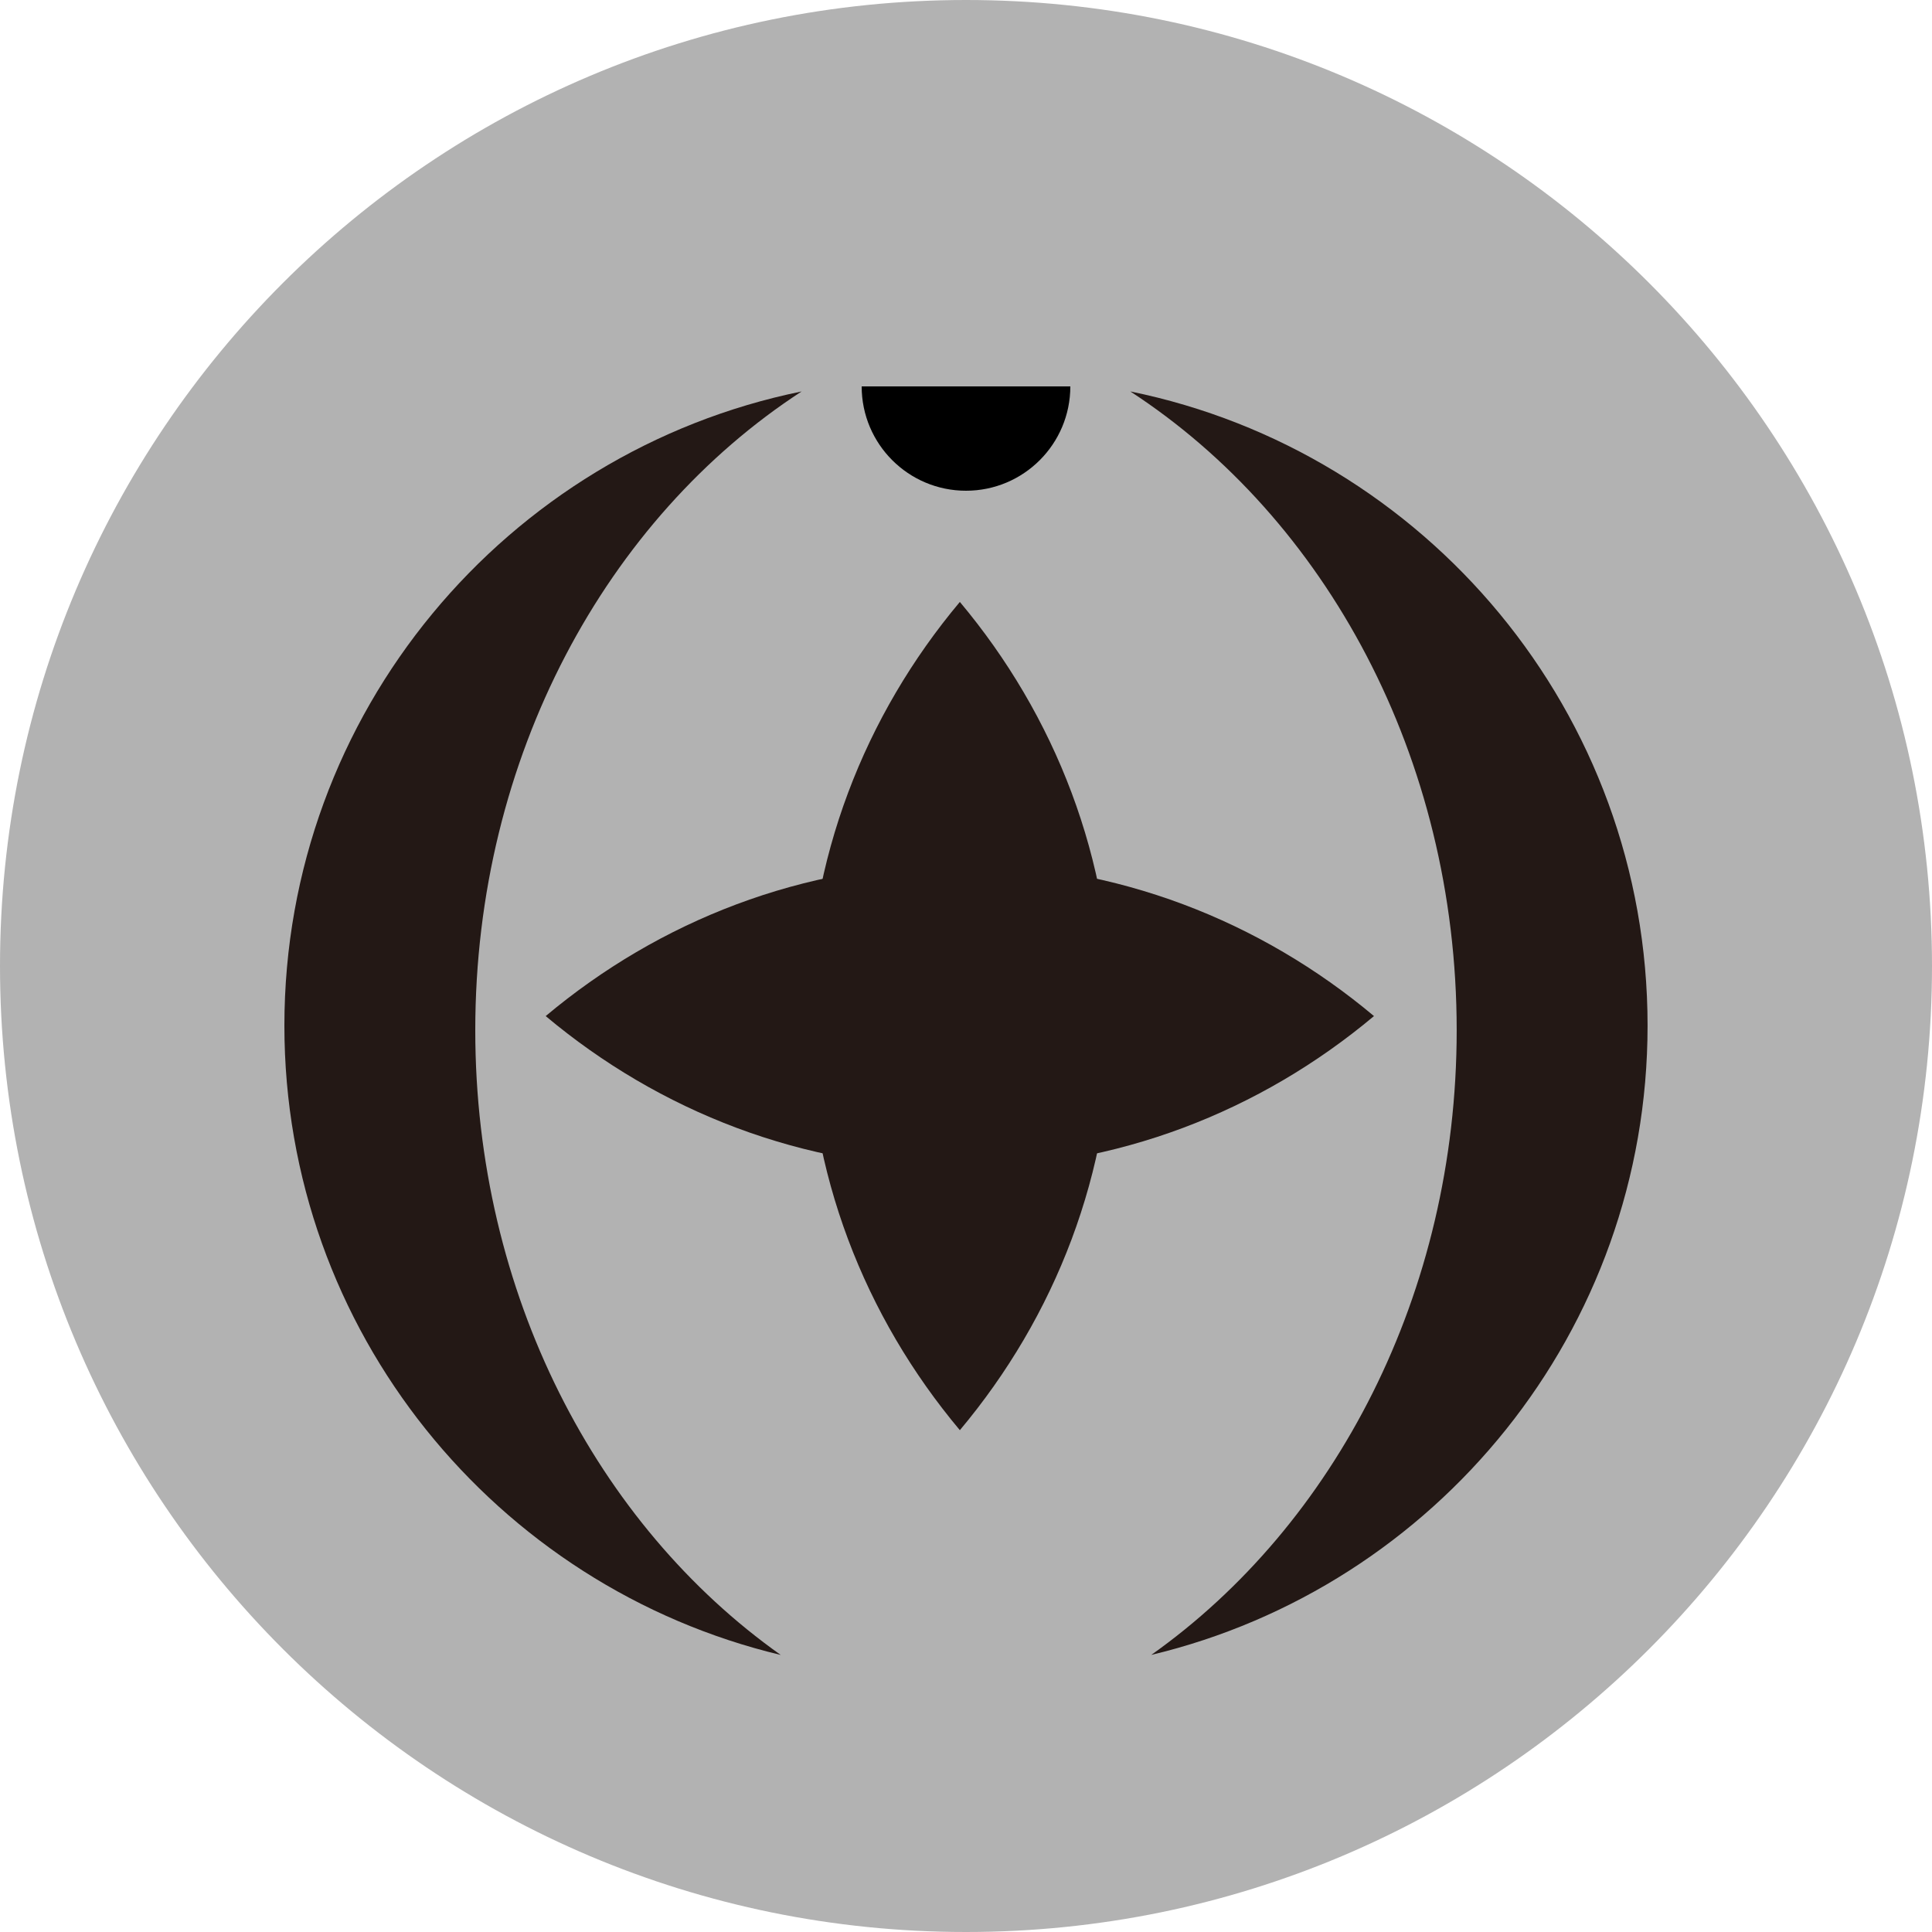
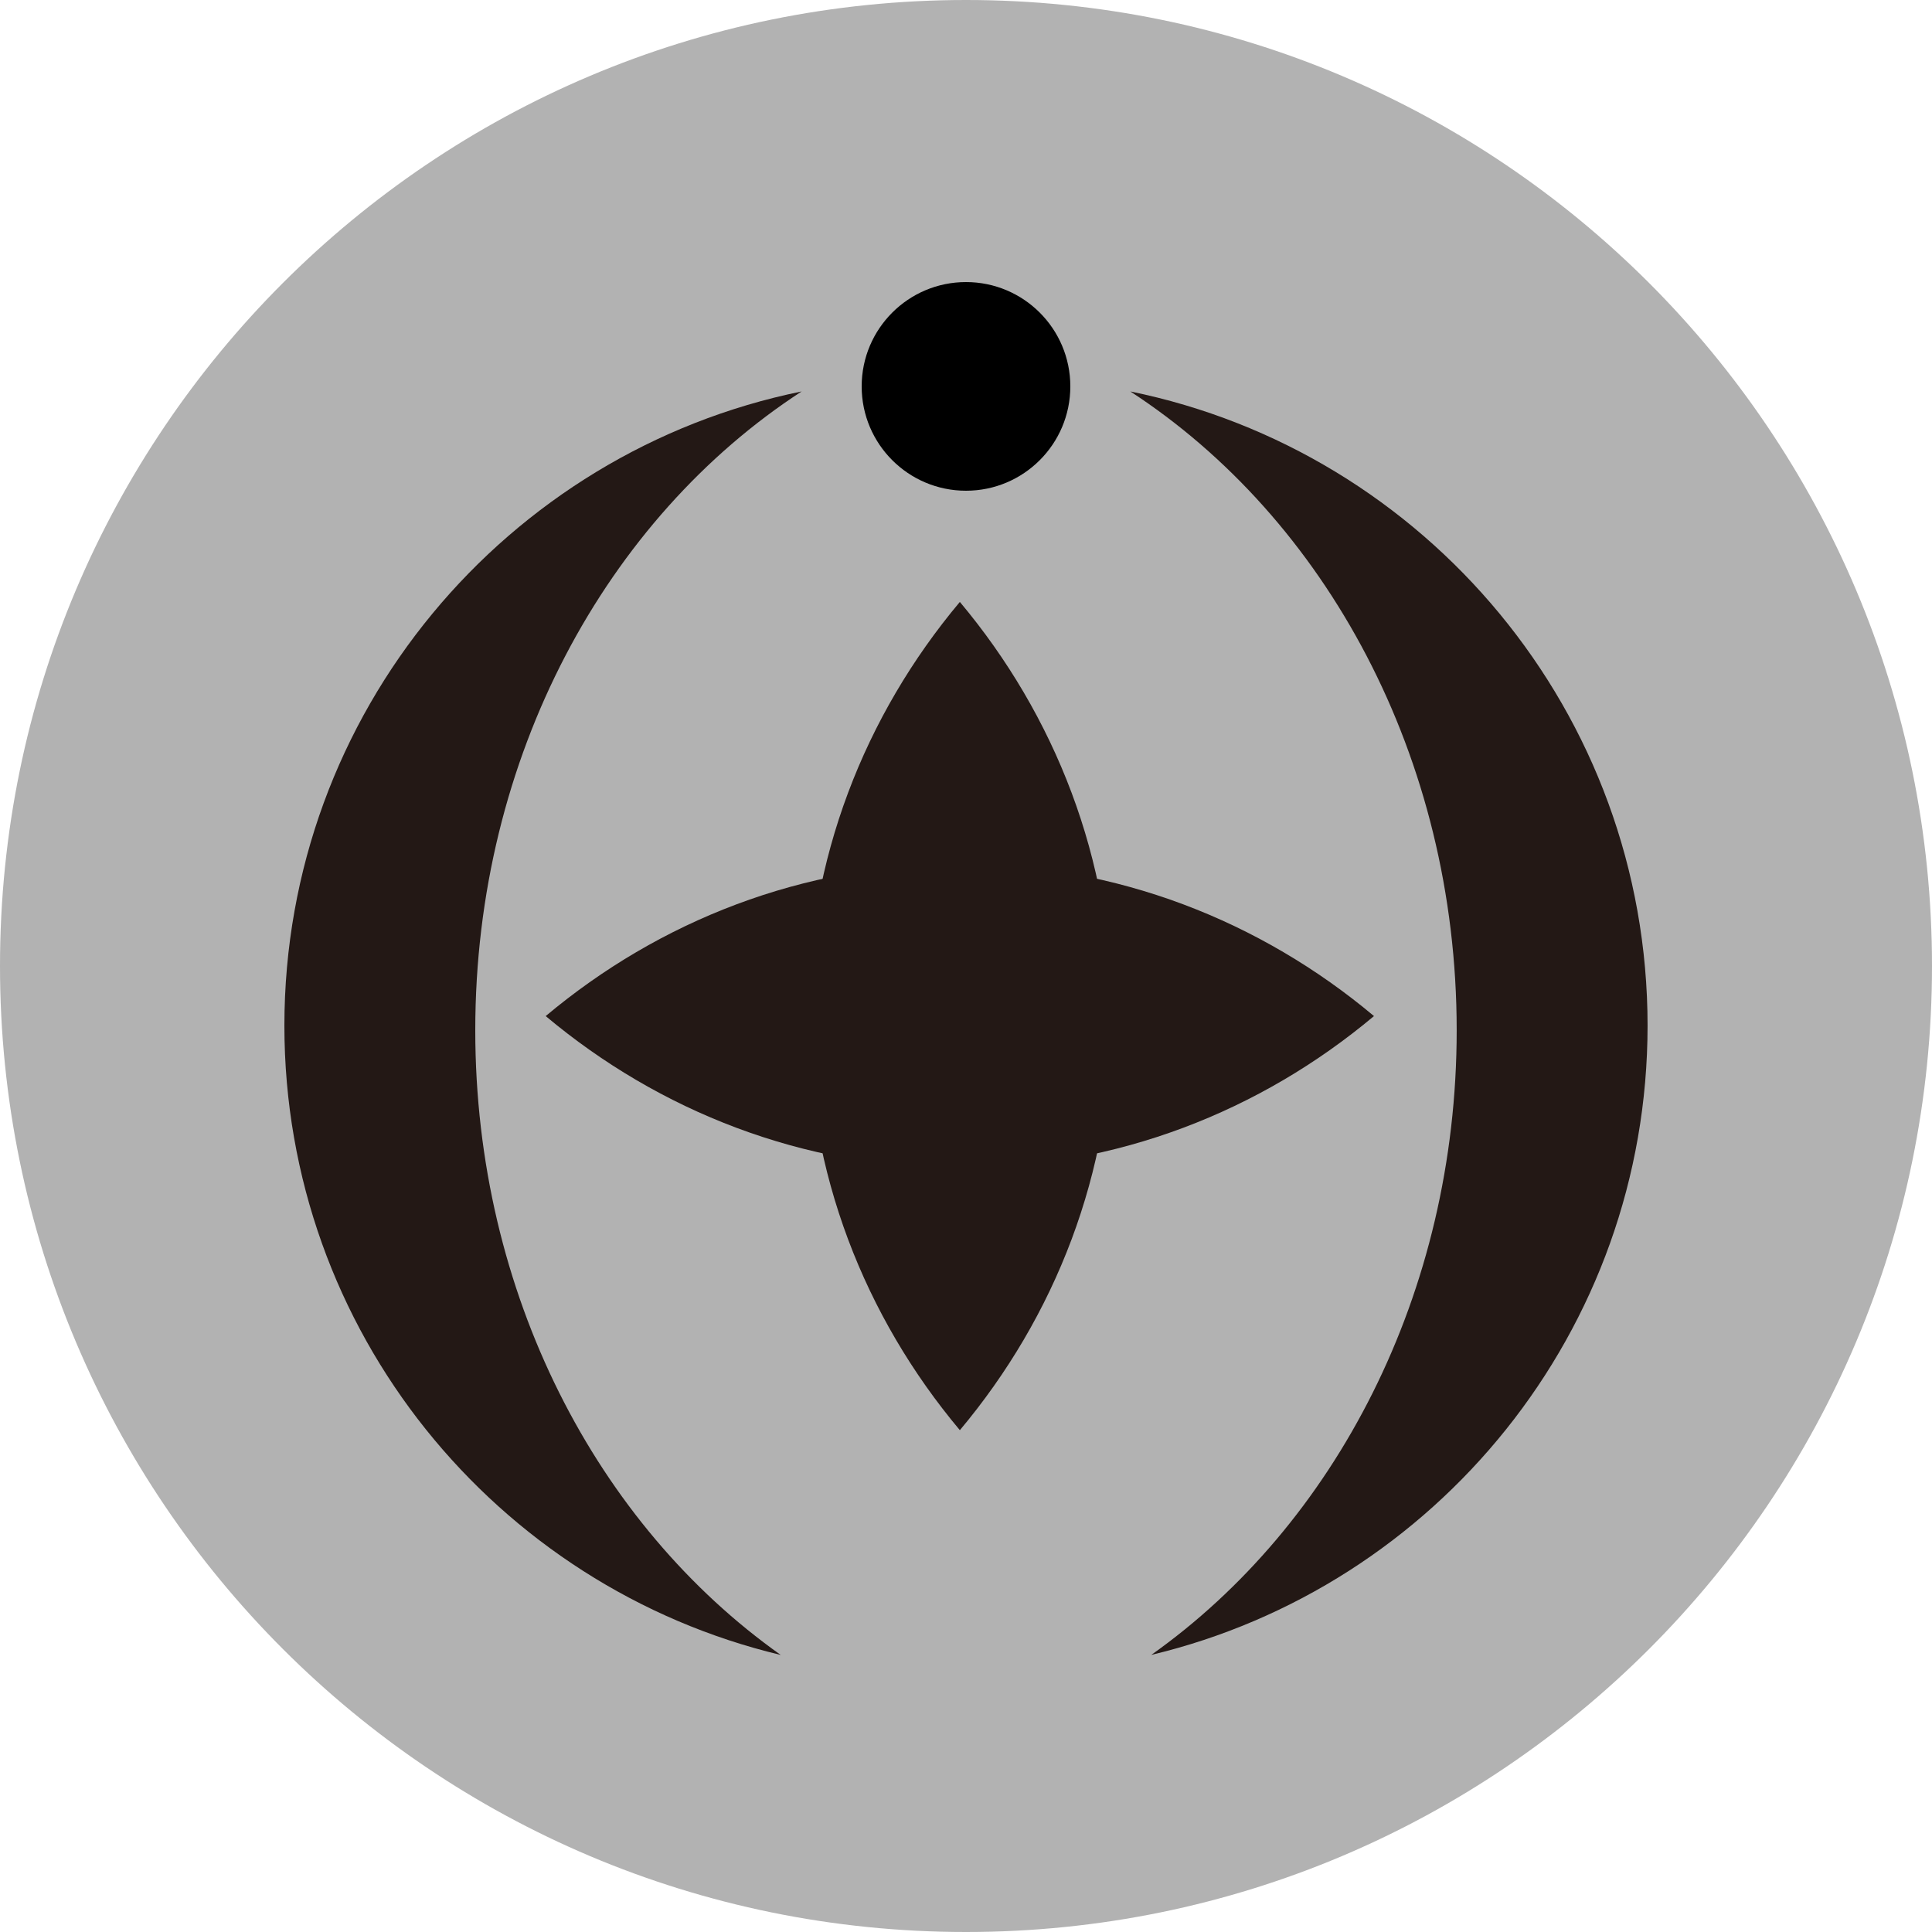
<svg xmlns="http://www.w3.org/2000/svg" version="1.1" id="Ebene_1" x="0px" y="0px" width="100px" height="100px" viewBox="0 0 100 100" enable-background="new 0 0 100 100" xml:space="preserve">
  <circle fill="#B2B2B2" cx="50" cy="50" r="50" />
-   <path fill-rule="evenodd" clip-rule="evenodd" d="m 55.4 20 a 5.4 5.4 0 0 0 0 0z" />
+   <path fill-rule="evenodd" clip-rule="evenodd" d="m 55.4 20 a 5.4 5.4 0 0 0 -10.8 0z" />
  <path fill-rule="evenodd" clip-rule="evenodd" d="m 55.4 20 a 5.4 5.4 0 0 1 -10.8 0z" />
  <path fill="#231815" d="M24.6,53.326c0-14.16,6.805-26.504,16.893-33.065C26.216,23.375,14.72,36.888,14.72,53.086  c0,15.811,10.959,29.055,25.691,32.574C30.92,78.938,24.6,66.973,24.6,53.326z" />
  <path fill="#231815" d="M75.398,53.324c0-14.157-6.806-26.501-16.894-33.063c15.28,3.114,26.774,16.627,26.774,32.823  c0,15.813-10.959,29.055-25.689,32.574C69.079,78.936,75.398,66.971,75.398,53.324z" />
  <path fill="#231815" d="M41.806,52.592c0,8.113,2.951,15.564,7.876,21.434c4.923-5.868,7.873-13.317,7.873-21.434  c0-8.117-2.949-15.566-7.873-21.436C44.758,37.024,41.806,44.476,41.806,52.592z" />
  <path fill="#231815" d="M49.682,44.716c-8.116,0-15.565,2.952-21.437,7.876c5.869,4.922,13.319,7.875,21.437,7.875  c8.115,0,15.563-2.951,21.435-7.875C65.246,47.667,57.797,44.716,49.682,44.716z" />
</svg>
